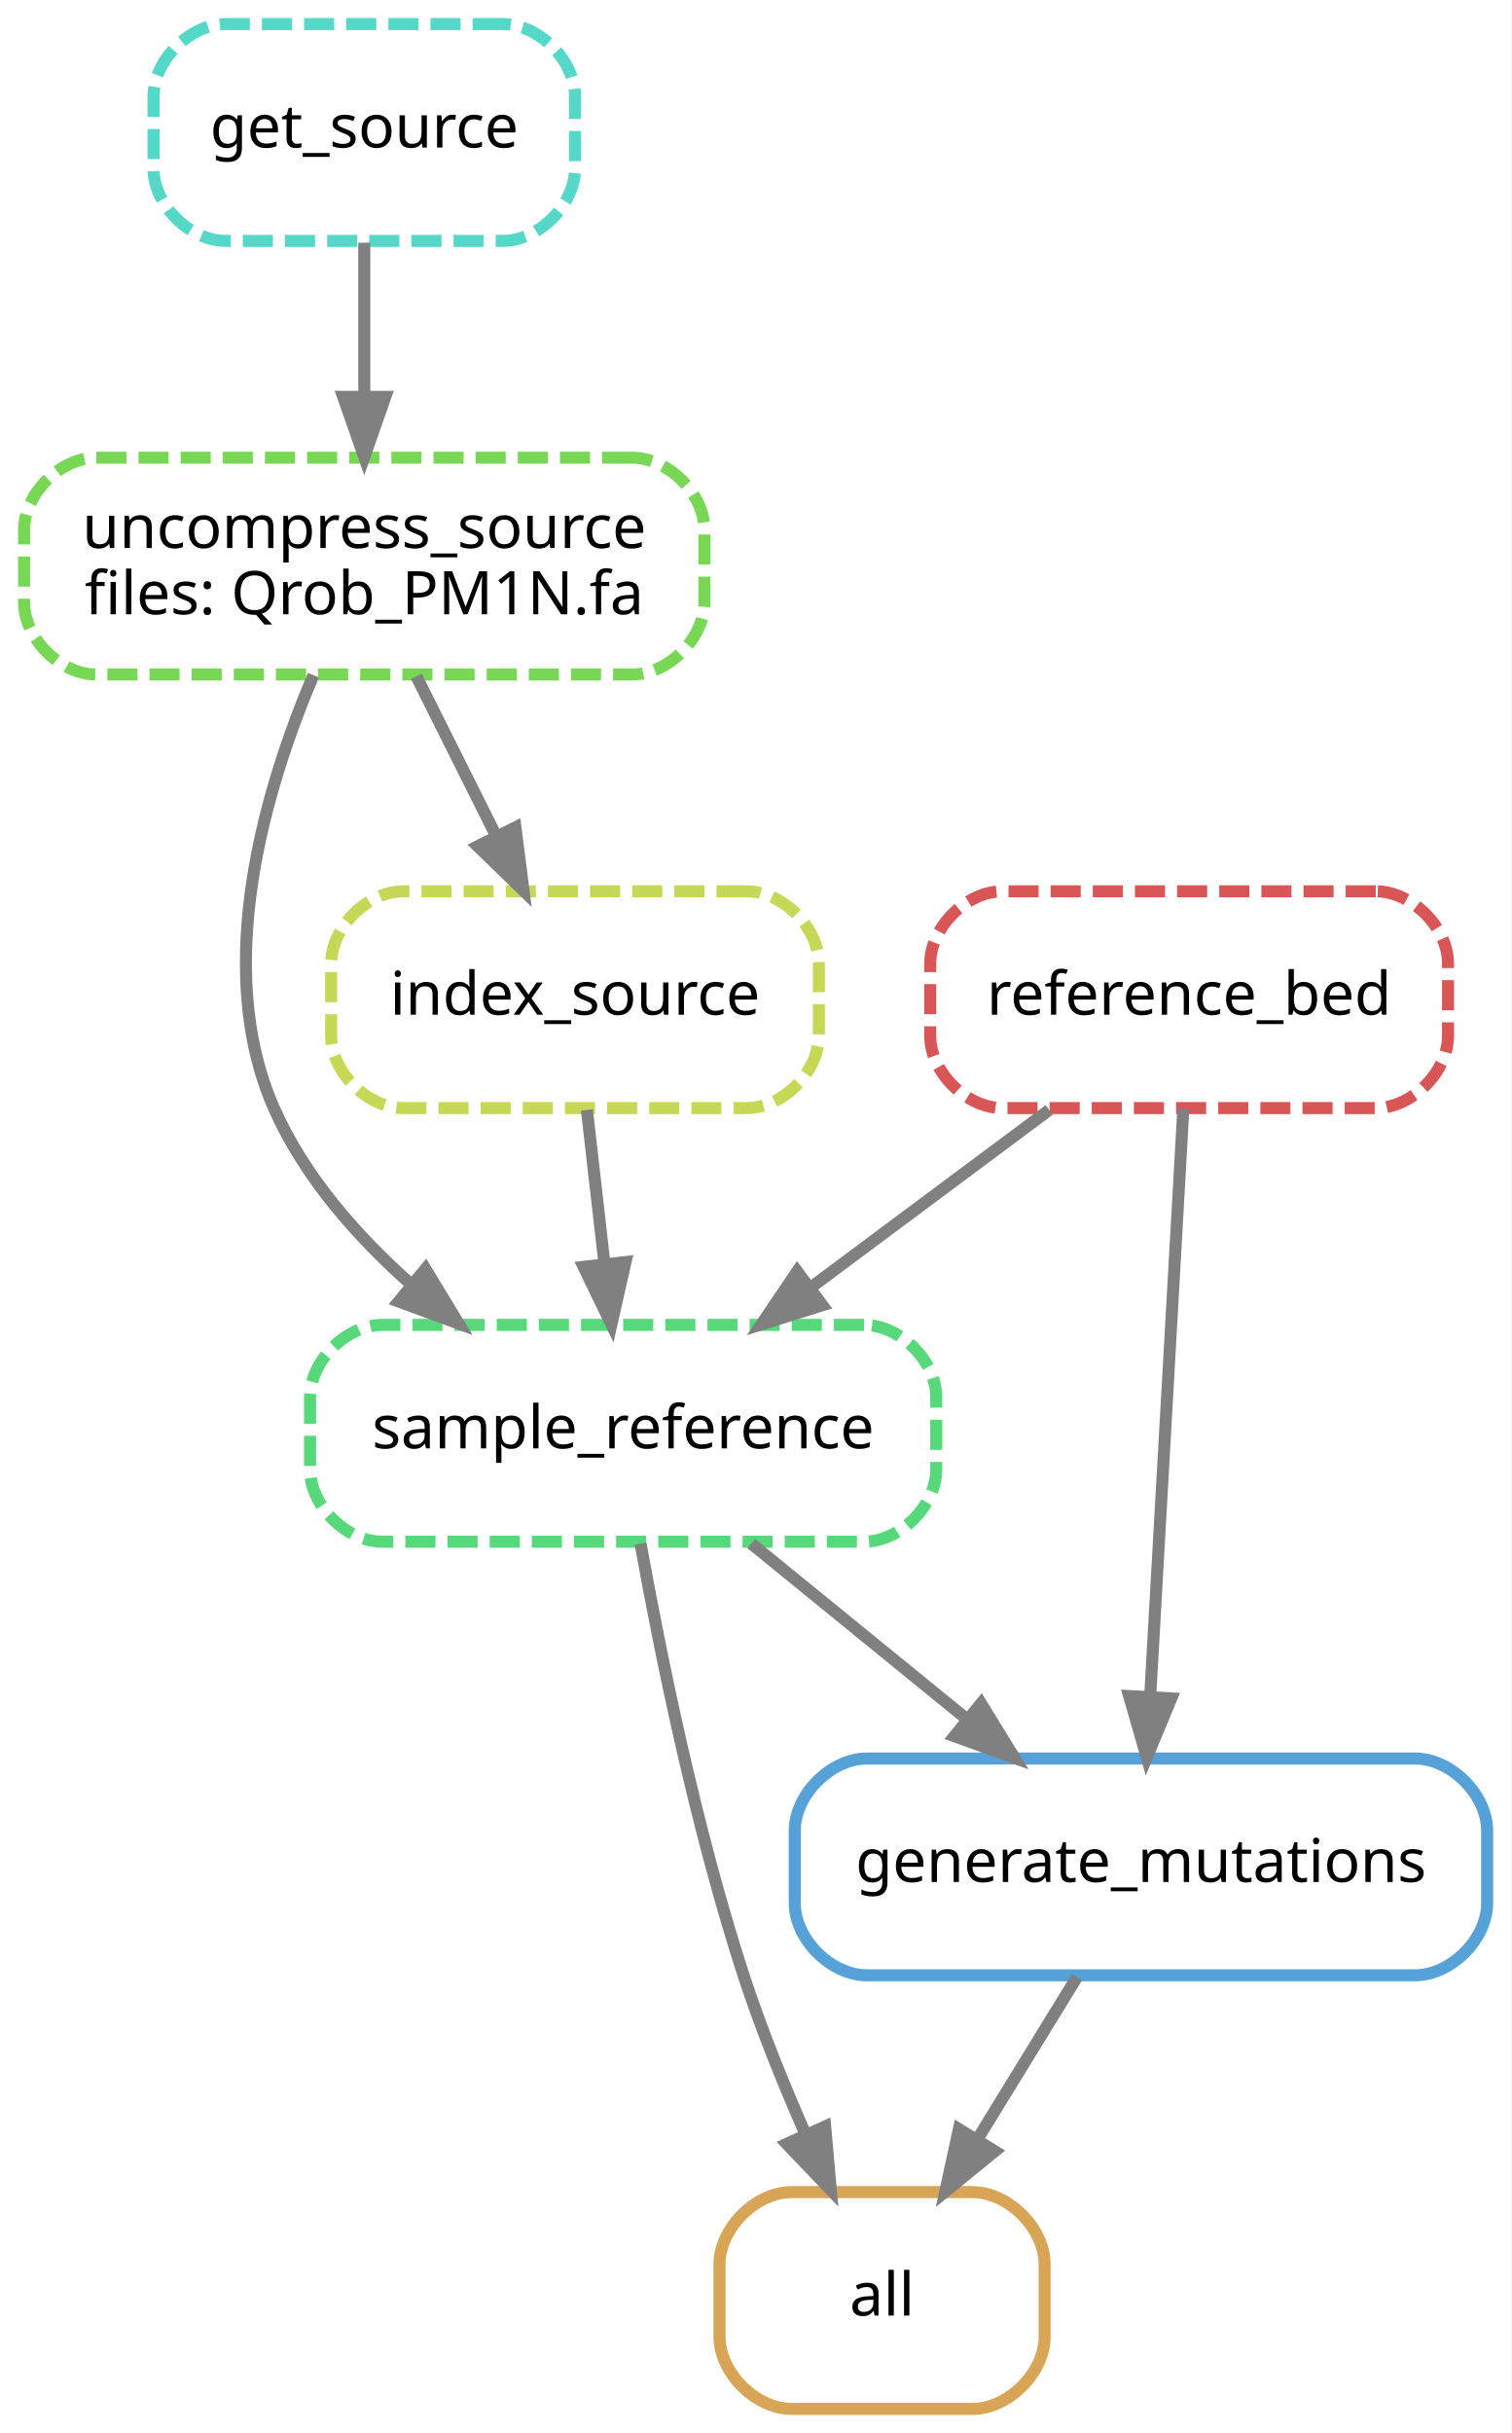
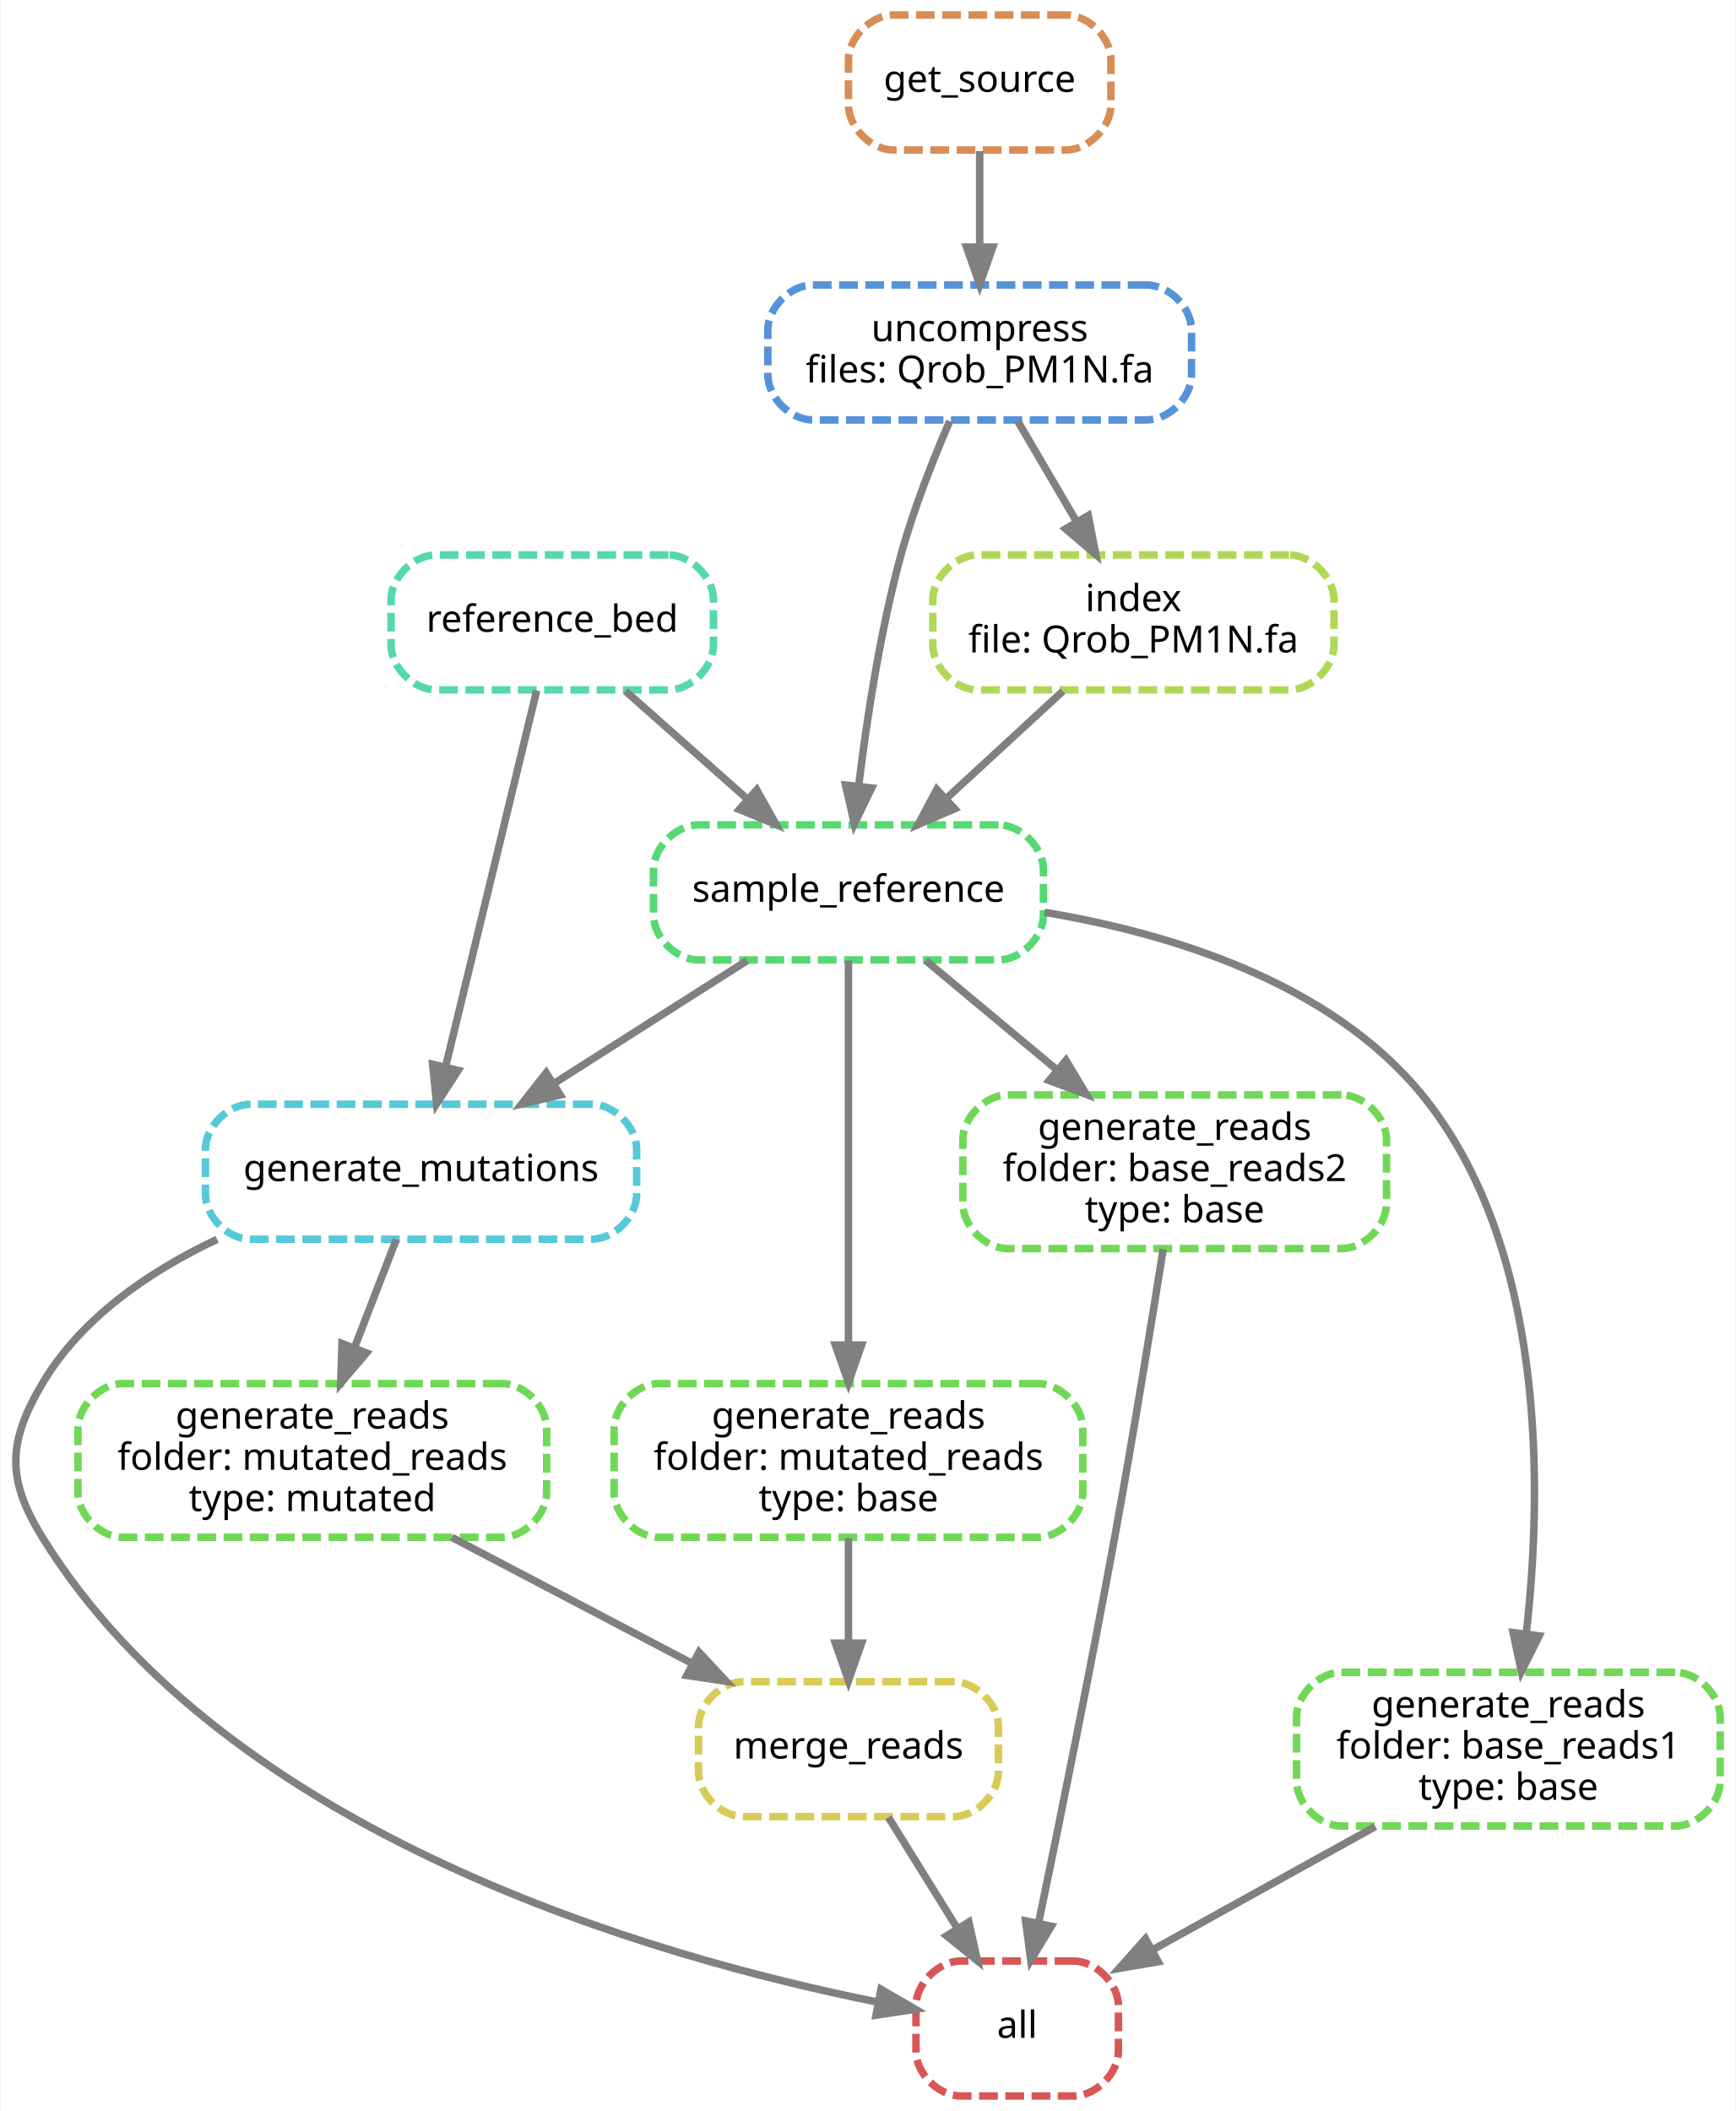
- <svg xmlns="http://www.w3.org/2000/svg" width="251pt" height="404pt" viewBox="0.00 0.00 251.00 404.00">
-   <g id="graph0" class="graph" transform="scale(1 1) rotate(0) translate(4 400)">
-     <polygon fill="white" stroke="transparent" points="-4,4 -4,-400 247,-400 247,4 -4,4" />
+ <svg xmlns="http://www.w3.org/2000/svg" width="463pt" height="563pt" viewBox="0.00 0.00 462.59 563.00">
+   <g id="graph0" class="graph" transform="scale(1 1) rotate(0) translate(4 559)">
+     <polygon fill="white" stroke="transparent" points="-4,4 -4,-559 458.59,-559 458.59,4 -4,4" />
    <g id="node1" class="node">
-       <path fill="none" stroke="#d8a456" stroke-width="2" d="M157.5,-36C157.5,-36 127.5,-36 127.5,-36 121.5,-36 115.5,-30 115.5,-24 115.5,-24 115.5,-12 115.5,-12 115.5,-6 121.5,0 127.5,0 127.5,0 157.5,0 157.5,0 163.5,0 169.5,-6 169.5,-12 169.5,-12 169.5,-24 169.5,-24 169.5,-30 163.5,-36 157.5,-36" />
-       <text text-anchor="middle" x="142.5" y="-15.5" font-family="sans" font-size="10.00">all</text>
+       <path fill="none" stroke="#d85656" stroke-width="2" stroke-dasharray="5,2" d="M282.09,-36C282.09,-36 252.09,-36 252.09,-36 246.09,-36 240.09,-30 240.09,-24 240.09,-24 240.09,-12 240.09,-12 240.09,-6 246.09,0 252.09,0 252.09,0 282.09,0 282.09,0 288.09,0 294.09,-6 294.09,-12 294.09,-12 294.09,-24 294.09,-24 294.09,-30 288.09,-36 282.09,-36" />
+       <text text-anchor="middle" x="267.09" y="-15.5" font-family="sans" font-size="10.00">all</text>
    </g>
    <g id="node2" class="node">
-       <path fill="none" stroke="#56d87b" stroke-width="2" stroke-dasharray="5,2" d="M139.5,-180C139.5,-180 59.5,-180 59.5,-180 53.5,-180 47.5,-174 47.5,-168 47.5,-168 47.5,-156 47.5,-156 47.5,-150 53.5,-144 59.5,-144 59.5,-144 139.5,-144 139.5,-144 145.5,-144 151.5,-150 151.5,-156 151.5,-156 151.5,-168 151.5,-168 151.5,-174 145.5,-180 139.5,-180" />
-       <text text-anchor="middle" x="99.5" y="-159.5" font-family="sans" font-size="10.00">sample_reference</text>
+       <path fill="none" stroke="#56c9d8" stroke-width="2" stroke-dasharray="5,2" d="M153.59,-264.5C153.59,-264.5 62.59,-264.5 62.59,-264.5 56.59,-264.5 50.59,-258.5 50.59,-252.5 50.59,-252.5 50.59,-240.5 50.59,-240.5 50.59,-234.5 56.59,-228.5 62.59,-228.5 62.59,-228.5 153.59,-228.5 153.59,-228.5 159.59,-228.5 165.59,-234.5 165.59,-240.5 165.59,-240.5 165.59,-252.5 165.59,-252.5 165.59,-258.5 159.59,-264.5 153.59,-264.5" />
+       <text text-anchor="middle" x="108.09" y="-244" font-family="sans" font-size="10.00">generate_mutations</text>
    </g>
    <g id="edge1" class="edge">
-       <path fill="none" stroke="grey" stroke-width="2" d="M102.39,-143.68C105.65,-125.55 111.55,-96.39 119.5,-72 122.36,-63.23 126.14,-53.91 129.8,-45.58" />
-       <polygon fill="grey" stroke="grey" stroke-width="2" points="133.05,-46.9 133.99,-36.35 126.67,-44.01 133.05,-46.9" />
+       <path fill="none" stroke="grey" stroke-width="2" d="M53.7,-228.48C35.63,-219.94 17.48,-207.56 7.09,-190 -2.19,-174.32 -2.49,-164.5 7.09,-149 56.27,-69.42 170.55,-36.93 229.87,-25.05" />
+       <polygon fill="grey" stroke="grey" stroke-width="2" points="230.77,-28.45 239.93,-23.13 229.45,-21.57 230.77,-28.45" />
+     </g>
+     <g id="node9" class="node">
+       <path fill="none" stroke="#70d856" stroke-width="2" stroke-dasharray="5,2" d="M129.59,-190C129.59,-190 28.59,-190 28.59,-190 22.59,-190 16.59,-184 16.59,-178 16.59,-178 16.59,-161 16.59,-161 16.59,-155 22.59,-149 28.59,-149 28.59,-149 129.59,-149 129.59,-149 135.59,-149 141.59,-155 141.59,-161 141.59,-161 141.59,-178 141.59,-178 141.59,-184 135.59,-190 129.59,-190" />
+       <text text-anchor="middle" x="79.09" y="-178" font-family="sans" font-size="10.00">generate_reads</text>
+       <text text-anchor="middle" x="79.09" y="-167" font-family="sans" font-size="10.00">folder: mutated_reads</text>
+       <text text-anchor="middle" x="79.09" y="-156" font-family="sans" font-size="10.00">type: mutated</text>
+     </g>
+     <g id="edge15" class="edge">
+       <path fill="none" stroke="grey" stroke-width="2" d="M101.51,-228.48C98.2,-219.92 94.1,-209.31 90.31,-199.52" />
+       <polygon fill="grey" stroke="grey" stroke-width="2" points="93.54,-198.17 86.67,-190.1 87.01,-200.69 93.54,-198.17" />
    </g>
    <g id="node3" class="node">
-       <path fill="none" stroke="#56a2d8" stroke-width="2" d="M231,-108C231,-108 140,-108 140,-108 134,-108 128,-102 128,-96 128,-96 128,-84 128,-84 128,-78 134,-72 140,-72 140,-72 231,-72 231,-72 237,-72 243,-78 243,-84 243,-84 243,-96 243,-96 243,-102 237,-108 231,-108" />
-       <text text-anchor="middle" x="185.5" y="-87.5" font-family="sans" font-size="10.00">generate_mutations</text>
+       <path fill="none" stroke="#70d856" stroke-width="2" stroke-dasharray="5,2" d="M442.59,-113C442.59,-113 353.59,-113 353.59,-113 347.59,-113 341.59,-107 341.59,-101 341.59,-101 341.59,-84 341.59,-84 341.59,-78 347.59,-72 353.59,-72 353.59,-72 442.59,-72 442.59,-72 448.59,-72 454.59,-78 454.59,-84 454.59,-84 454.59,-101 454.59,-101 454.59,-107 448.59,-113 442.59,-113" />
+       <text text-anchor="middle" x="398.09" y="-101" font-family="sans" font-size="10.00">generate_reads</text>
+       <text text-anchor="middle" x="398.09" y="-90" font-family="sans" font-size="10.00">folder: base_reads1</text>
+       <text text-anchor="middle" x="398.09" y="-79" font-family="sans" font-size="10.00">type: base</text>
+     </g>
+     <g id="edge2" class="edge">
+       <path fill="none" stroke="grey" stroke-width="2" d="M362.64,-71.88C344.15,-61.65 321.57,-49.15 303.01,-38.88" />
+       <polygon fill="grey" stroke="grey" stroke-width="2" points="304.7,-35.81 294.26,-34.03 301.31,-41.94 304.7,-35.81" />
+     </g>
+     <g id="node4" class="node">
+       <path fill="none" stroke="#70d856" stroke-width="2" stroke-dasharray="5,2" d="M353.59,-267C353.59,-267 264.59,-267 264.59,-267 258.59,-267 252.59,-261 252.59,-255 252.59,-255 252.59,-238 252.59,-238 252.59,-232 258.59,-226 264.59,-226 264.59,-226 353.59,-226 353.59,-226 359.59,-226 365.59,-232 365.59,-238 365.59,-238 365.59,-255 365.59,-255 365.59,-261 359.59,-267 353.59,-267" />
+       <text text-anchor="middle" x="309.09" y="-255" font-family="sans" font-size="10.00">generate_reads</text>
+       <text text-anchor="middle" x="309.09" y="-244" font-family="sans" font-size="10.00">folder: base_reads2</text>
+       <text text-anchor="middle" x="309.09" y="-233" font-family="sans" font-size="10.00">type: base</text>
+     </g>
+     <g id="edge3" class="edge">
+       <path fill="none" stroke="grey" stroke-width="2" d="M306.03,-225.88C302.94,-206.35 297.95,-175.56 293.09,-149 286.58,-113.38 278.25,-72.44 272.8,-46.18" />
+       <polygon fill="grey" stroke="grey" stroke-width="2" points="276.19,-45.28 270.72,-36.21 269.33,-46.71 276.19,-45.28" />
+     </g>
+     <g id="node5" class="node">
+       <path fill="none" stroke="#d8cb56" stroke-width="2" stroke-dasharray="5,2" d="M250.09,-110.5C250.09,-110.5 194.09,-110.5 194.09,-110.5 188.09,-110.5 182.09,-104.5 182.09,-98.5 182.09,-98.5 182.09,-86.5 182.09,-86.5 182.09,-80.5 188.09,-74.5 194.09,-74.5 194.09,-74.5 250.09,-74.5 250.09,-74.5 256.09,-74.5 262.09,-80.5 262.09,-86.5 262.09,-86.5 262.09,-98.5 262.09,-98.5 262.09,-104.5 256.09,-110.5 250.09,-110.5" />
+       <text text-anchor="middle" x="222.09" y="-90" font-family="sans" font-size="10.00">merge_reads</text>
+     </g>
+     <g id="edge4" class="edge">
+       <path fill="none" stroke="grey" stroke-width="2" d="M232.75,-74.32C238.25,-65.47 245.05,-54.5 251.16,-44.67" />
+       <polygon fill="grey" stroke="grey" stroke-width="2" points="254.2,-46.4 256.5,-36.06 248.26,-42.71 254.2,-46.4" />
+     </g>
+     <g id="node6" class="node">
+       <path fill="none" stroke="#56d8a9" stroke-width="2" stroke-dasharray="5,2" d="M174.09,-411C174.09,-411 112.09,-411 112.09,-411 106.09,-411 100.09,-405 100.09,-399 100.09,-399 100.09,-387 100.09,-387 100.09,-381 106.09,-375 112.09,-375 112.09,-375 174.09,-375 174.09,-375 180.09,-375 186.09,-381 186.09,-387 186.09,-387 186.09,-399 186.09,-399 186.09,-405 180.09,-411 174.09,-411" />
+       <text text-anchor="middle" x="143.09" y="-390.5" font-family="sans" font-size="10.00">reference_bed</text>
+     </g>
+     <g id="edge5" class="edge">
+       <path fill="none" stroke="grey" stroke-width="2" d="M138.94,-374.86C132.94,-350.09 121.79,-304.05 114.66,-274.63" />
+       <polygon fill="grey" stroke="grey" stroke-width="2" points="117.99,-273.52 112.24,-264.62 111.19,-275.16 117.99,-273.52" />
+     </g>
+     <g id="node7" class="node">
+       <path fill="none" stroke="#56d873" stroke-width="2" stroke-dasharray="5,2" d="M262.09,-339C262.09,-339 182.09,-339 182.09,-339 176.09,-339 170.09,-333 170.09,-327 170.09,-327 170.09,-315 170.09,-315 170.09,-309 176.09,-303 182.09,-303 182.09,-303 262.09,-303 262.09,-303 268.09,-303 274.09,-309 274.09,-315 274.09,-315 274.09,-327 274.09,-327 274.09,-333 268.09,-339 262.09,-339" />
+       <text text-anchor="middle" x="222.09" y="-318.5" font-family="sans" font-size="10.00">sample_reference</text>
+     </g>
+     <g id="edge13" class="edge">
+       <path fill="none" stroke="grey" stroke-width="2" d="M162.62,-374.7C172.47,-365.97 184.58,-355.24 195.29,-345.75" />
+       <polygon fill="grey" stroke="grey" stroke-width="2" points="197.62,-348.36 202.79,-339.1 192.98,-343.12 197.62,-348.36" />
+     </g>
+     <g id="edge6" class="edge">
+       <path fill="none" stroke="grey" stroke-width="2" d="M195.07,-302.82C179.74,-293.07 160.36,-280.74 143.79,-270.2" />
+       <polygon fill="grey" stroke="grey" stroke-width="2" points="145.23,-266.97 134.91,-264.56 141.47,-272.88 145.23,-266.97" />
    </g>
    <g id="edge7" class="edge">
-       <path fill="none" stroke="grey" stroke-width="2" d="M120.76,-143.7C131.59,-134.88 144.92,-124.03 156.66,-114.47" />
-       <polygon fill="grey" stroke="grey" stroke-width="2" points="158.94,-117.13 164.49,-108.1 154.52,-111.7 158.94,-117.13" />
+       <path fill="none" stroke="grey" stroke-width="2" d="M274.38,-315.69C308.32,-310.01 350.65,-296.94 375.09,-267 408.32,-226.29 407.15,-161.41 402.89,-123.59" />
+       <polygon fill="grey" stroke="grey" stroke-width="2" points="406.31,-122.71 401.57,-113.23 399.36,-123.59 406.31,-122.71" />
    </g>
-     <g id="edge2" class="edge">
-       <path fill="none" stroke="grey" stroke-width="2" d="M174.87,-71.7C169.87,-63.56 163.81,-53.69 158.29,-44.7" />
-       <polygon fill="grey" stroke="grey" stroke-width="2" points="161.22,-42.79 153.01,-36.1 155.26,-46.46 161.22,-42.79" />
+     <g id="edge8" class="edge">
+       <path fill="none" stroke="grey" stroke-width="2" d="M242.71,-302.82C253.16,-294.11 266.08,-283.35 277.73,-273.64" />
+       <polygon fill="grey" stroke="grey" stroke-width="2" points="280.11,-276.21 285.55,-267.12 275.62,-270.83 280.11,-276.21" />
    </g>
-     <g id="node4" class="node">
-       <path fill="none" stroke="#78d856" stroke-width="2" stroke-dasharray="5,2" d="M101,-324C101,-324 12,-324 12,-324 6,-324 0,-318 0,-312 0,-312 0,-300 0,-300 0,-294 6,-288 12,-288 12,-288 101,-288 101,-288 107,-288 113,-294 113,-300 113,-300 113,-312 113,-312 113,-318 107,-324 101,-324" />
-       <text text-anchor="middle" x="56.5" y="-309" font-family="sans" font-size="10.00">uncompress_source</text>
-       <text text-anchor="middle" x="56.5" y="-298" font-family="sans" font-size="10.00">files: Qrob_PM1N.fa</text>
+     <g id="node8" class="node">
+       <path fill="none" stroke="#70d856" stroke-width="2" stroke-dasharray="5,2" d="M272.59,-190C272.59,-190 171.59,-190 171.59,-190 165.59,-190 159.59,-184 159.59,-178 159.59,-178 159.59,-161 159.59,-161 159.59,-155 165.59,-149 171.59,-149 171.59,-149 272.59,-149 272.59,-149 278.59,-149 284.59,-155 284.59,-161 284.59,-161 284.59,-178 284.59,-178 284.59,-184 278.59,-190 272.59,-190" />
+       <text text-anchor="middle" x="222.09" y="-178" font-family="sans" font-size="10.00">generate_reads</text>
+       <text text-anchor="middle" x="222.09" y="-167" font-family="sans" font-size="10.00">folder: mutated_reads</text>
+       <text text-anchor="middle" x="222.09" y="-156" font-family="sans" font-size="10.00">type: base</text>
    </g>
-     <g id="edge3" class="edge">
-       <path fill="none" stroke="grey" stroke-width="2" d="M48.06,-287.89C40.21,-269.43 31.13,-239.51 41.5,-216 46.49,-204.69 55.21,-194.74 64.4,-186.62" />
-       <polygon fill="grey" stroke="grey" stroke-width="2" points="66.67,-189.28 72.16,-180.23 62.22,-183.88 66.67,-189.28" />
-     </g>
-     <g id="node5" class="node">
-       <path fill="none" stroke="#c6d856" stroke-width="2" stroke-dasharray="5,2" d="M120,-252C120,-252 63,-252 63,-252 57,-252 51,-246 51,-240 51,-240 51,-228 51,-228 51,-222 57,-216 63,-216 63,-216 120,-216 120,-216 126,-216 132,-222 132,-228 132,-228 132,-240 132,-240 132,-246 126,-252 120,-252" />
-       <text text-anchor="middle" x="91.5" y="-231.5" font-family="sans" font-size="10.00">index_source</text>
+     <g id="edge14" class="edge">
+       <path fill="none" stroke="grey" stroke-width="2" d="M222.09,-302.85C222.09,-277.88 222.09,-231.14 222.09,-200.42" />
+       <polygon fill="grey" stroke="grey" stroke-width="2" points="225.59,-200.28 222.09,-190.28 218.59,-200.28 225.59,-200.28" />
    </g>
    <g id="edge9" class="edge">
-       <path fill="none" stroke="grey" stroke-width="2" d="M65.15,-287.7C69.14,-279.73 73.95,-270.1 78.37,-261.26" />
-       <polygon fill="grey" stroke="grey" stroke-width="2" points="81.61,-262.61 82.95,-252.1 75.35,-259.48 81.61,-262.61" />
+       <path fill="none" stroke="grey" stroke-width="2" d="M222.09,-148.79C222.09,-140.31 222.09,-130.24 222.09,-121.04" />
+       <polygon fill="grey" stroke="grey" stroke-width="2" points="225.59,-120.78 222.09,-110.78 218.59,-120.78 225.59,-120.78" />
    </g>
-     <g id="edge4" class="edge">
-       <path fill="none" stroke="grey" stroke-width="2" d="M93.48,-215.7C94.36,-207.98 95.42,-198.71 96.4,-190.11" />
-       <polygon fill="grey" stroke="grey" stroke-width="2" points="99.89,-190.44 97.55,-180.1 92.93,-189.64 99.89,-190.44" />
+     <g id="edge10" class="edge">
+       <path fill="none" stroke="grey" stroke-width="2" d="M116.29,-148.99C135.95,-138.68 160.15,-125.99 180.44,-115.34" />
+       <polygon fill="grey" stroke="grey" stroke-width="2" points="182.23,-118.36 189.46,-110.61 178.98,-112.16 182.23,-118.36" />
    </g>
-     <g id="node6" class="node">
-       <path fill="none" stroke="#d85656" stroke-width="2" stroke-dasharray="5,2" d="M224.5,-252C224.5,-252 162.5,-252 162.5,-252 156.5,-252 150.5,-246 150.5,-240 150.5,-240 150.5,-228 150.5,-228 150.5,-222 156.5,-216 162.5,-216 162.5,-216 224.5,-216 224.5,-216 230.5,-216 236.5,-222 236.5,-228 236.5,-228 236.5,-240 236.5,-240 236.5,-246 230.5,-252 224.5,-252" />
-       <text text-anchor="middle" x="193.5" y="-231.5" font-family="sans" font-size="10.00">reference_bed</text>
+     <g id="node10" class="node">
+       <path fill="none" stroke="#5692d8" stroke-width="2" stroke-dasharray="5,2" d="M301.59,-483C301.59,-483 212.59,-483 212.59,-483 206.59,-483 200.59,-477 200.59,-471 200.59,-471 200.59,-459 200.59,-459 200.59,-453 206.59,-447 212.59,-447 212.59,-447 301.59,-447 301.59,-447 307.59,-447 313.59,-453 313.59,-459 313.59,-459 313.59,-471 313.59,-471 313.59,-477 307.59,-483 301.59,-483" />
+       <text text-anchor="middle" x="257.09" y="-468" font-family="sans" font-size="10.00">uncompress</text>
+       <text text-anchor="middle" x="257.09" y="-457" font-family="sans" font-size="10.00">files: Qrob_PM1N.fa</text>
    </g>
-     <g id="edge5" class="edge">
-       <path fill="none" stroke="grey" stroke-width="2" d="M170.26,-215.7C158.31,-206.8 143.58,-195.82 130.65,-186.2" />
-       <polygon fill="grey" stroke="grey" stroke-width="2" points="132.58,-183.27 122.47,-180.1 128.4,-188.88 132.58,-183.27" />
+     <g id="edge11" class="edge">
+       <path fill="none" stroke="grey" stroke-width="2" d="M249.09,-446.67C244.68,-436.47 239.43,-423.22 236.09,-411 230.54,-390.66 226.95,-367.07 224.8,-349.28" />
+       <polygon fill="grey" stroke="grey" stroke-width="2" points="228.27,-348.84 223.67,-339.3 221.31,-349.63 228.27,-348.84" />
    </g>
-     <g id="edge6" class="edge">
-       <path fill="none" stroke="grey" stroke-width="2" d="M192.54,-215.87C191.17,-191.67 188.67,-147.21 187.04,-118.39" />
-       <polygon fill="grey" stroke="grey" stroke-width="2" points="190.53,-117.98 186.47,-108.19 183.54,-118.37 190.53,-117.98" />
+     <g id="node11" class="node">
+       <path fill="none" stroke="#afd856" stroke-width="2" stroke-dasharray="5,2" d="M339.59,-411C339.59,-411 256.59,-411 256.59,-411 250.59,-411 244.59,-405 244.59,-399 244.59,-399 244.59,-387 244.59,-387 244.59,-381 250.59,-375 256.59,-375 256.59,-375 339.59,-375 339.59,-375 345.59,-375 351.59,-381 351.59,-387 351.59,-387 351.59,-399 351.59,-399 351.59,-405 345.59,-411 339.59,-411" />
+       <text text-anchor="middle" x="298.09" y="-396" font-family="sans" font-size="10.00">index</text>
+       <text text-anchor="middle" x="298.09" y="-385" font-family="sans" font-size="10.00">file: Qrob_PM1N.fa</text>
    </g>
-     <g id="node7" class="node">
-       <path fill="none" stroke="#56d8c9" stroke-width="2" stroke-dasharray="5,2" d="M79.5,-396C79.5,-396 33.5,-396 33.5,-396 27.5,-396 21.5,-390 21.5,-384 21.5,-384 21.5,-372 21.5,-372 21.5,-366 27.5,-360 33.5,-360 33.5,-360 79.5,-360 79.5,-360 85.5,-360 91.5,-366 91.5,-372 91.5,-372 91.5,-384 91.5,-384 91.5,-390 85.5,-396 79.5,-396" />
-       <text text-anchor="middle" x="56.5" y="-375.5" font-family="sans" font-size="10.00">get_source</text>
+     <g id="edge17" class="edge">
+       <path fill="none" stroke="grey" stroke-width="2" d="M267.23,-446.7C271.94,-438.64 277.65,-428.89 282.87,-419.98" />
+       <polygon fill="grey" stroke="grey" stroke-width="2" points="286.04,-421.5 288.07,-411.1 280,-417.96 286.04,-421.5" />
    </g>
-     <g id="edge8" class="edge">
-       <path fill="none" stroke="grey" stroke-width="2" d="M56.5,-359.7C56.5,-351.98 56.5,-342.71 56.5,-334.11" />
-       <polygon fill="grey" stroke="grey" stroke-width="2" points="60,-334.1 56.5,-324.1 53,-334.1 60,-334.1" />
+     <g id="edge12" class="edge">
+       <path fill="none" stroke="grey" stroke-width="2" d="M279.3,-374.7C269.92,-366.05 258.41,-355.45 248.18,-346.03" />
+       <polygon fill="grey" stroke="grey" stroke-width="2" points="250.39,-343.3 240.66,-339.1 245.65,-348.45 250.39,-343.3" />
+     </g>
+     <g id="node12" class="node">
+       <path fill="none" stroke="#d88d56" stroke-width="2" stroke-dasharray="5,2" d="M280.09,-555C280.09,-555 234.09,-555 234.09,-555 228.09,-555 222.09,-549 222.09,-543 222.09,-543 222.09,-531 222.09,-531 222.09,-525 228.09,-519 234.09,-519 234.09,-519 280.09,-519 280.09,-519 286.09,-519 292.09,-525 292.09,-531 292.09,-531 292.09,-543 292.09,-543 292.09,-549 286.09,-555 280.09,-555" />
+       <text text-anchor="middle" x="257.09" y="-534.5" font-family="sans" font-size="10.00">get_source</text>
+     </g>
+     <g id="edge16" class="edge">
+       <path fill="none" stroke="grey" stroke-width="2" d="M257.09,-518.7C257.09,-510.98 257.09,-501.71 257.09,-493.11" />
+       <polygon fill="grey" stroke="grey" stroke-width="2" points="260.59,-493.1 257.09,-483.1 253.59,-493.1 260.59,-493.1" />
    </g>
  </g>
</svg>
